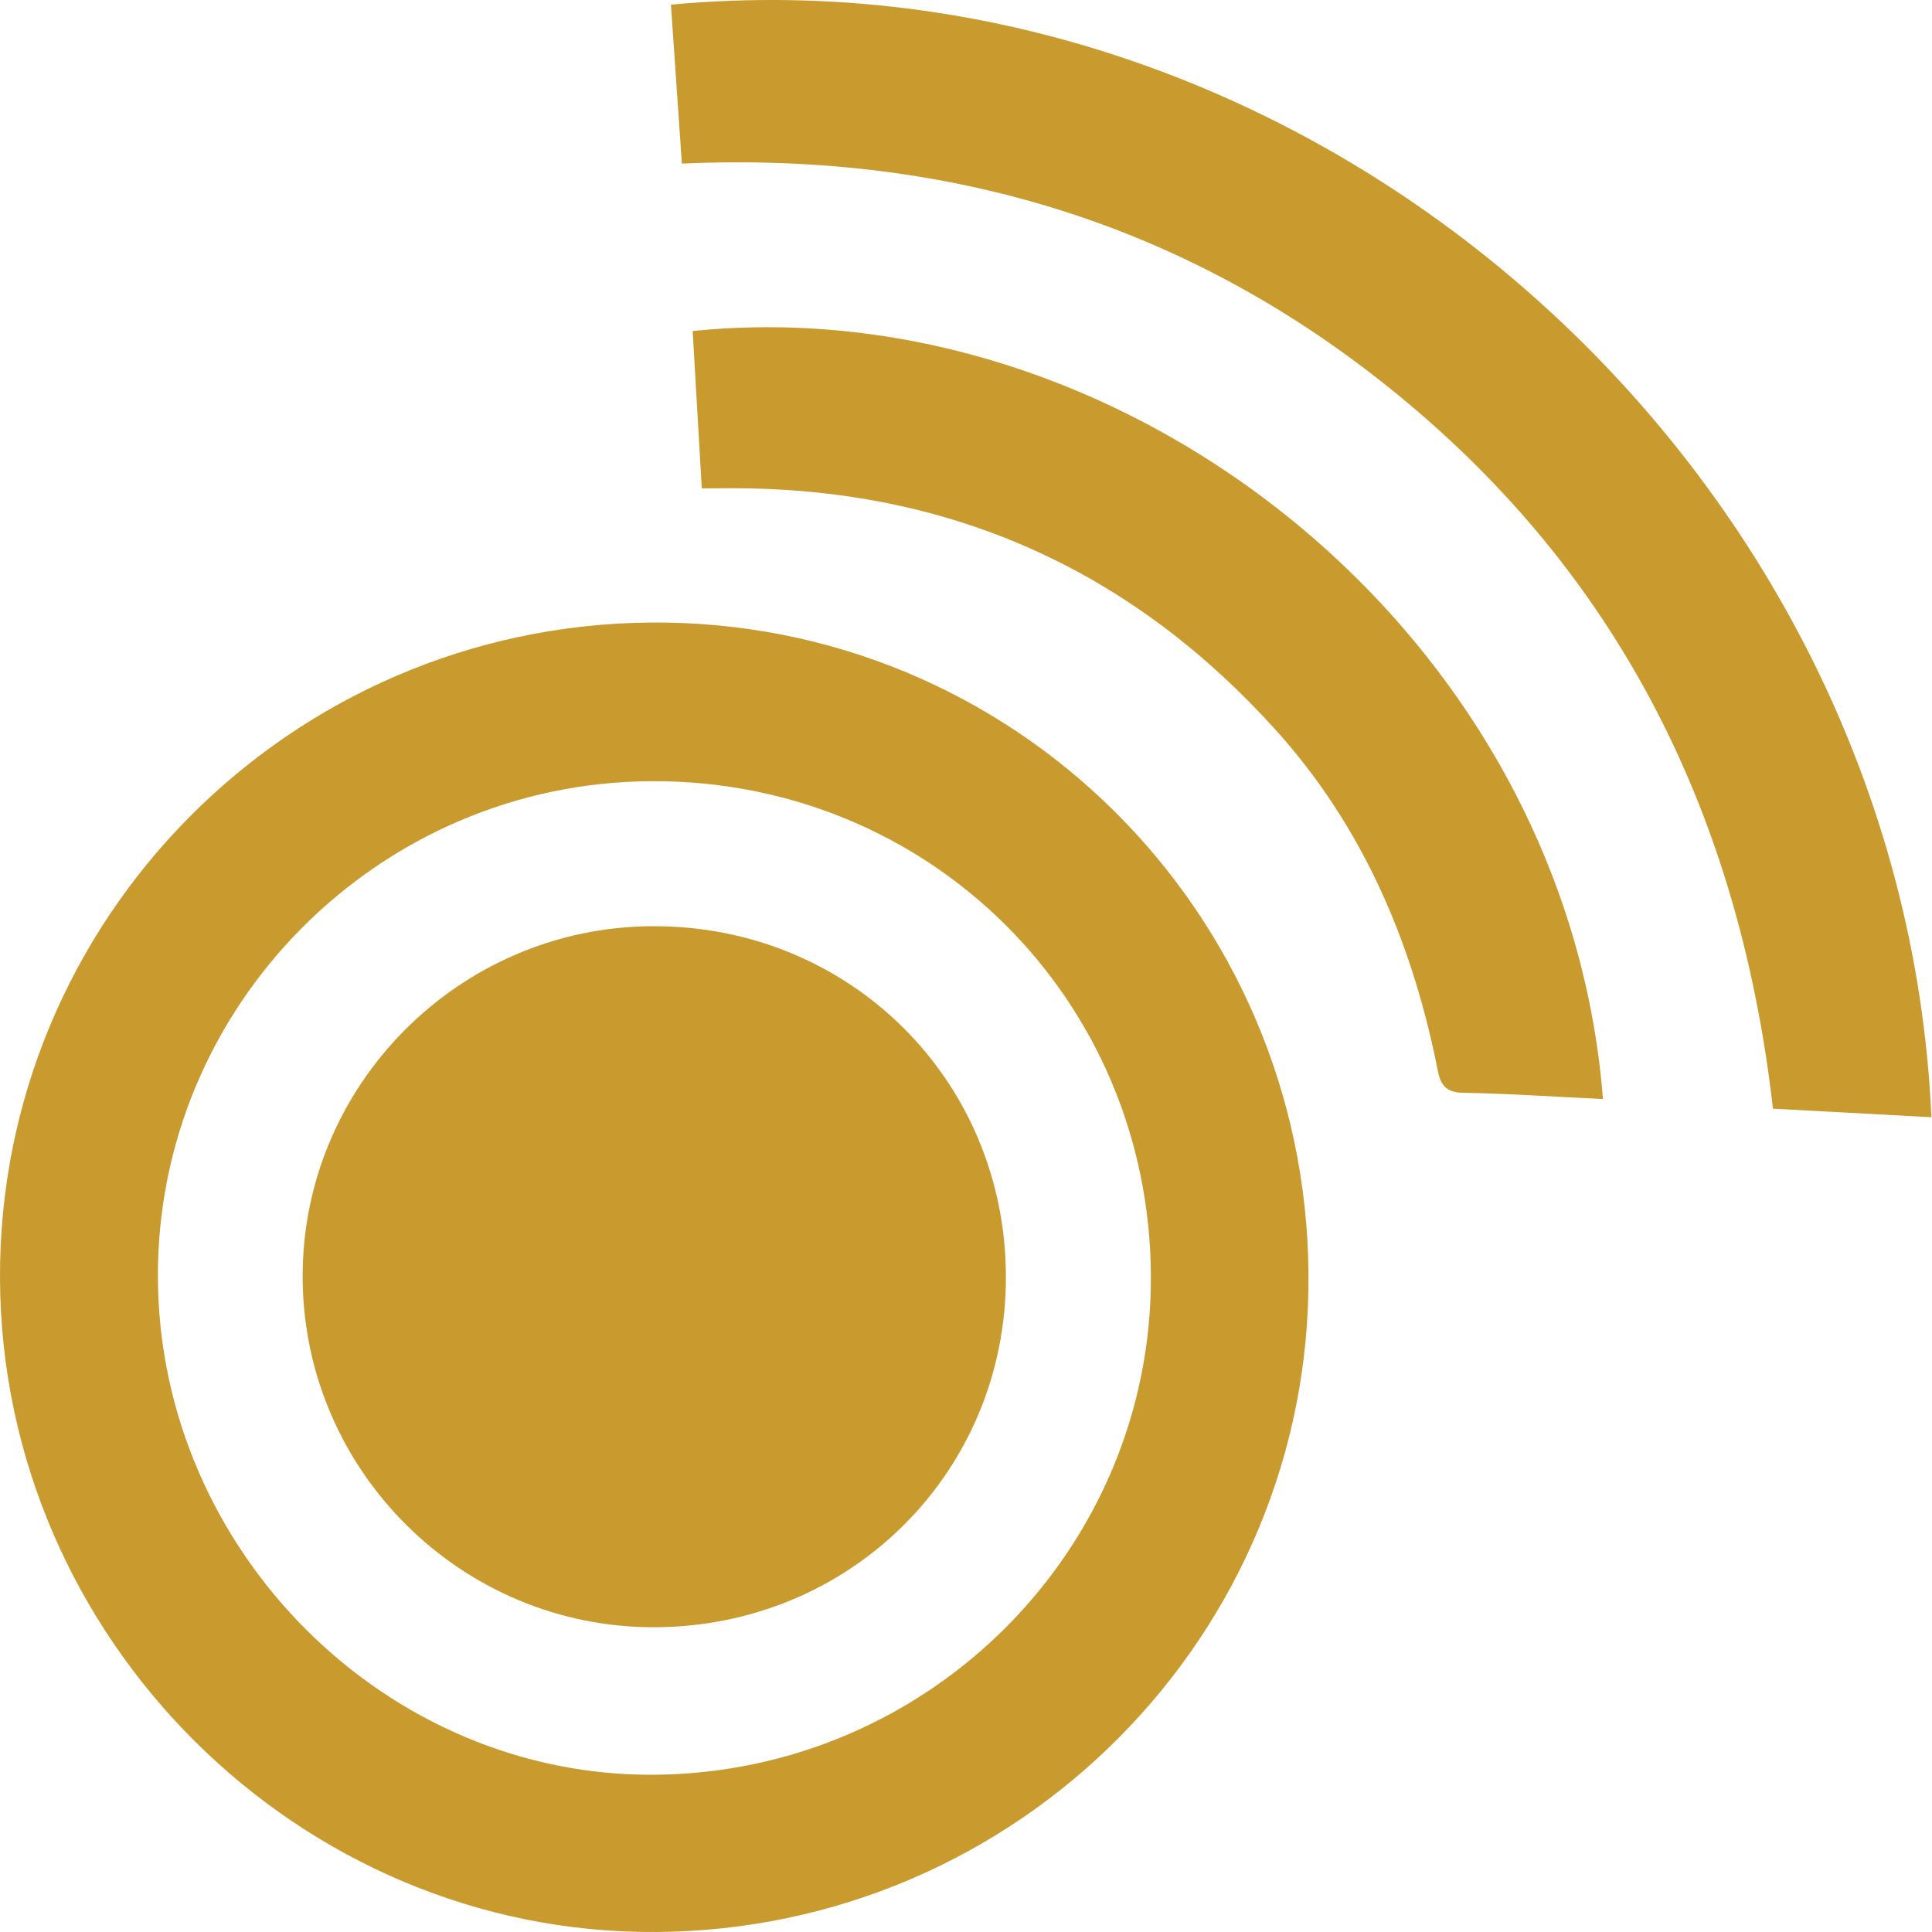
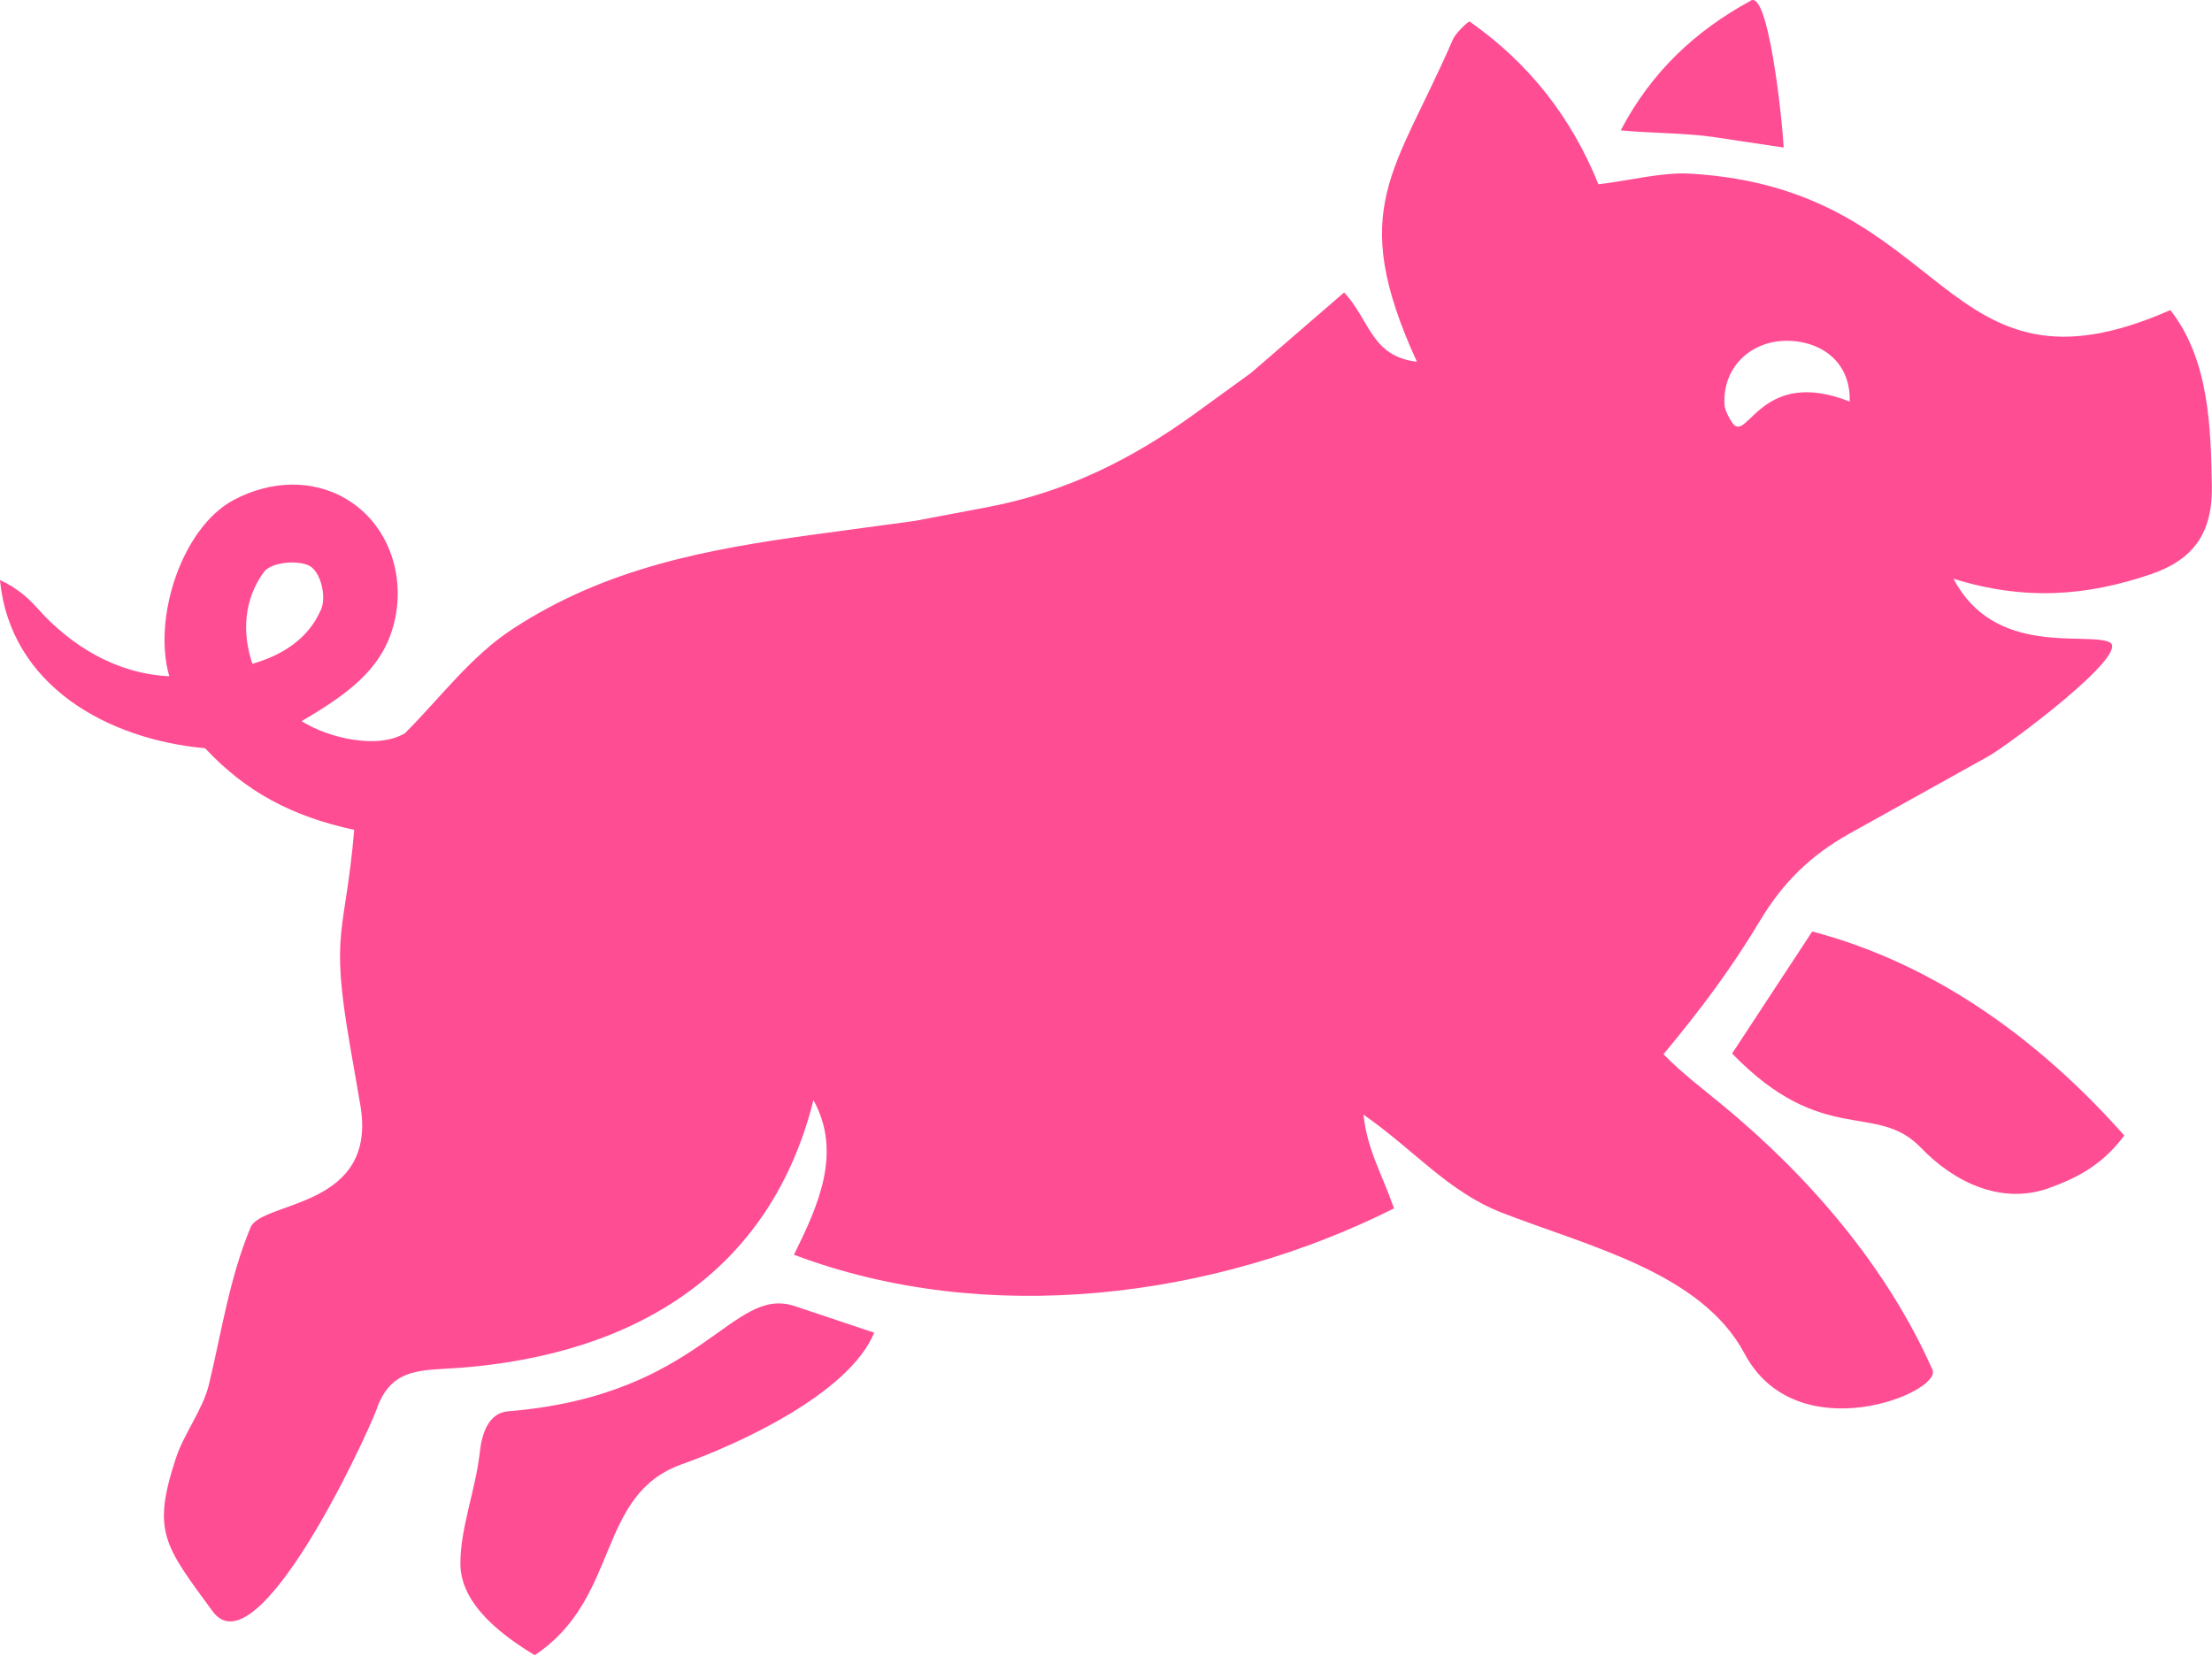
- <svg xmlns="http://www.w3.org/2000/svg" viewBox="0 0 1399.57 1400">
-   <path fill="#c99a2e" d="M475.06,1399.99C216.45,1401.47,1.4,1187.39,0,927.11c-1.39-260.52,209.68-473.71,471.25-475.99,261.91-2.28,475.01,208.69,476.93,472.17,1.9,261.37-210.33,475.21-473.13,476.71ZM833.98,924.95c-.63-200.85-160.67-359.68-361.62-358.88-198.16.78-359.29,163.1-357.94,360.6,1.35,197.7,165.93,361.56,360.97,359.37,198.84-2.23,359.22-163.72,358.59-361.09Z" />
-   <path fill="#c99a2e" d="M494.12,118.55c-2.78-40.32-5.35-77.74-7.93-115.17,465.3-43.3,892.66,334.72,913.38,806.2-38.28-2.06-76.21-4.11-114.82-6.19-22.93-201.26-102.92-372.16-256.12-504.12-152.07-130.98-330.3-189.79-534.51-180.73Z" />
-   <path fill="#c99a2e" d="M1161.56,796.41c-35.41-1.69-68.53-3.98-101.67-4.55-16.45-.28-16.9-10.85-19.27-22.28-18.62-89.89-54.28-172-116.2-240.64-101.98-113.05-229.3-172.24-382.11-175.03-10.33-.19-20.66-.02-33.77-.02-2.29-39.58-4.44-76.79-6.6-114.01,313.69-32.13,633.24,219.19,659.63,556.53Z" />
-   <path fill="#c99a2e" d="M475.07,1179.15c-140.04.79-254.86-112.68-255.76-252.76-.89-139.63,113.11-254.53,253.23-255.23,142.97-.71,256.22,111.52,256.37,254.06.14,141.02-111.93,253.13-253.84,253.93Z" />
+ <svg xmlns="http://www.w3.org/2000/svg" id="Layer_1" version="1.1" viewBox="0 0 174.74 130.78">
+   <path fill="#ff4d94" d="M29.81,111.21c-1.11,2.93-9.54,20.85-13.01,16.11-3.83-5.22-4.81-6.3-2.91-12.09.64-1.96,2.14-3.87,2.61-5.82,1.01-4.18,1.61-8.37,3.29-12.42.88-2.13,10.1-1.46,8.67-9.7l-.83-4.79c-1.58-9.13-.35-8.64.35-16.93-4.93-1.07-8.55-3-11.78-6.45-7.67-.69-15.4-4.93-16.2-13.29,1.15.52,2.14,1.31,2.9,2.17,2.71,3.07,6.36,5.25,10.47,5.43-1.33-4.64,1.02-11.75,5.08-13.92,2.91-1.55,6.24-1.68,8.94-.06,3.65,2.19,4.93,6.9,3.39,10.89-1.18,3.08-4.02,4.9-6.95,6.64,2.1,1.34,6.02,2.25,8.16.95,2.82-2.81,5.18-6.07,8.56-8.27,7.34-4.79,15.3-6.27,23.73-7.42l7.97-1.08,5.72-1.08c6.21-1.18,11.43-3.77,16.51-7.46l4.34-3.15,7.36-6.36c2.03,2.15,2.14,5.06,5.75,5.47-5.57-12.17-1.71-14.93,2.85-25.48.18-.41.94-1.19,1.3-1.41,4.65,3.26,8.03,7.52,10.19,12.87,2.47-.29,5.03-.97,7.24-.84,20.69,1.18,19.65,18.85,37.94,10.78,3.06,3.9,3.2,9.28,3.28,13.87.07,3.72-1.44,5.84-4.79,6.99-5.04,1.72-9.92,2.14-15.62.37,3.24,6.19,10.44,4.19,12.3,5s-7.98,8.16-9.57,9.04l-10.94,6.09c-3.06,1.71-5.26,3.86-7.06,6.86-2.29,3.82-4.61,6.92-7.64,10.58,1.54,1.57,3.17,2.78,4.77,4.11,6.76,5.59,12.87,12.68,16.48,20.82.79,1.79-10.71,6.5-14.85-1.28-3.41-6.41-12.31-8.46-19.19-11.14-4.21-1.64-6.92-4.96-10.91-7.74.3,2.81,1.45,4.64,2.41,7.41-14.18,7.12-32.18,9.41-47.4,3.66,1.89-3.83,3.84-8.05,1.54-12.21-3.66,14.58-15.52,20.54-29.28,21.23-2.54.13-4.2.45-5.19,3.06ZM146.12,31.73c.09-3.39-2.6-4.89-5.17-4.8-2.69.09-4.89,2.11-4.72,5.06.02.43.45,1.23.71,1.53,1.13,1.3,2.29-4.52,9.18-1.79ZM25.35,48.2c.47-1.09-.03-3.02-.9-3.49s-3.03-.33-3.63.52c-1.54,2.15-1.72,4.74-.88,7.22,2.39-.69,4.42-1.99,5.4-4.25Z" />
+   <path fill="#ff4d94" d="M53.88,115.69c-6.83,2.41-4.84,10.58-11.64,15.09-2.47-1.5-5.84-3.94-5.87-7.19-.02-2.85,1.21-5.88,1.53-8.83.15-1.4.65-3.12,2.24-3.25,15.39-1.25,17.62-9.99,22.64-8.31l6.28,2.1c-1.98,4.81-10.72,8.81-15.19,10.39Z" />
+   <path fill="#ff4d94" d="M161.88,93.87c-3.82,1.37-7.56-.5-10.14-3.19-3.54-3.68-7.72-.01-14.91-7.44l6.33-9.64c9.78,2.57,18.05,8.67,24.65,16.12-1.61,2.15-3.41,3.24-5.92,4.14Z" />
+   <path fill="#ff4d94" d="M140.91,11.66l-5.46-.82c-2.36-.35-4.92-.3-7.42-.54,2.44-4.65,5.91-7.86,10.21-10.21,1.45-1.19,2.57,9.5,2.66,11.57Z" />
</svg>
